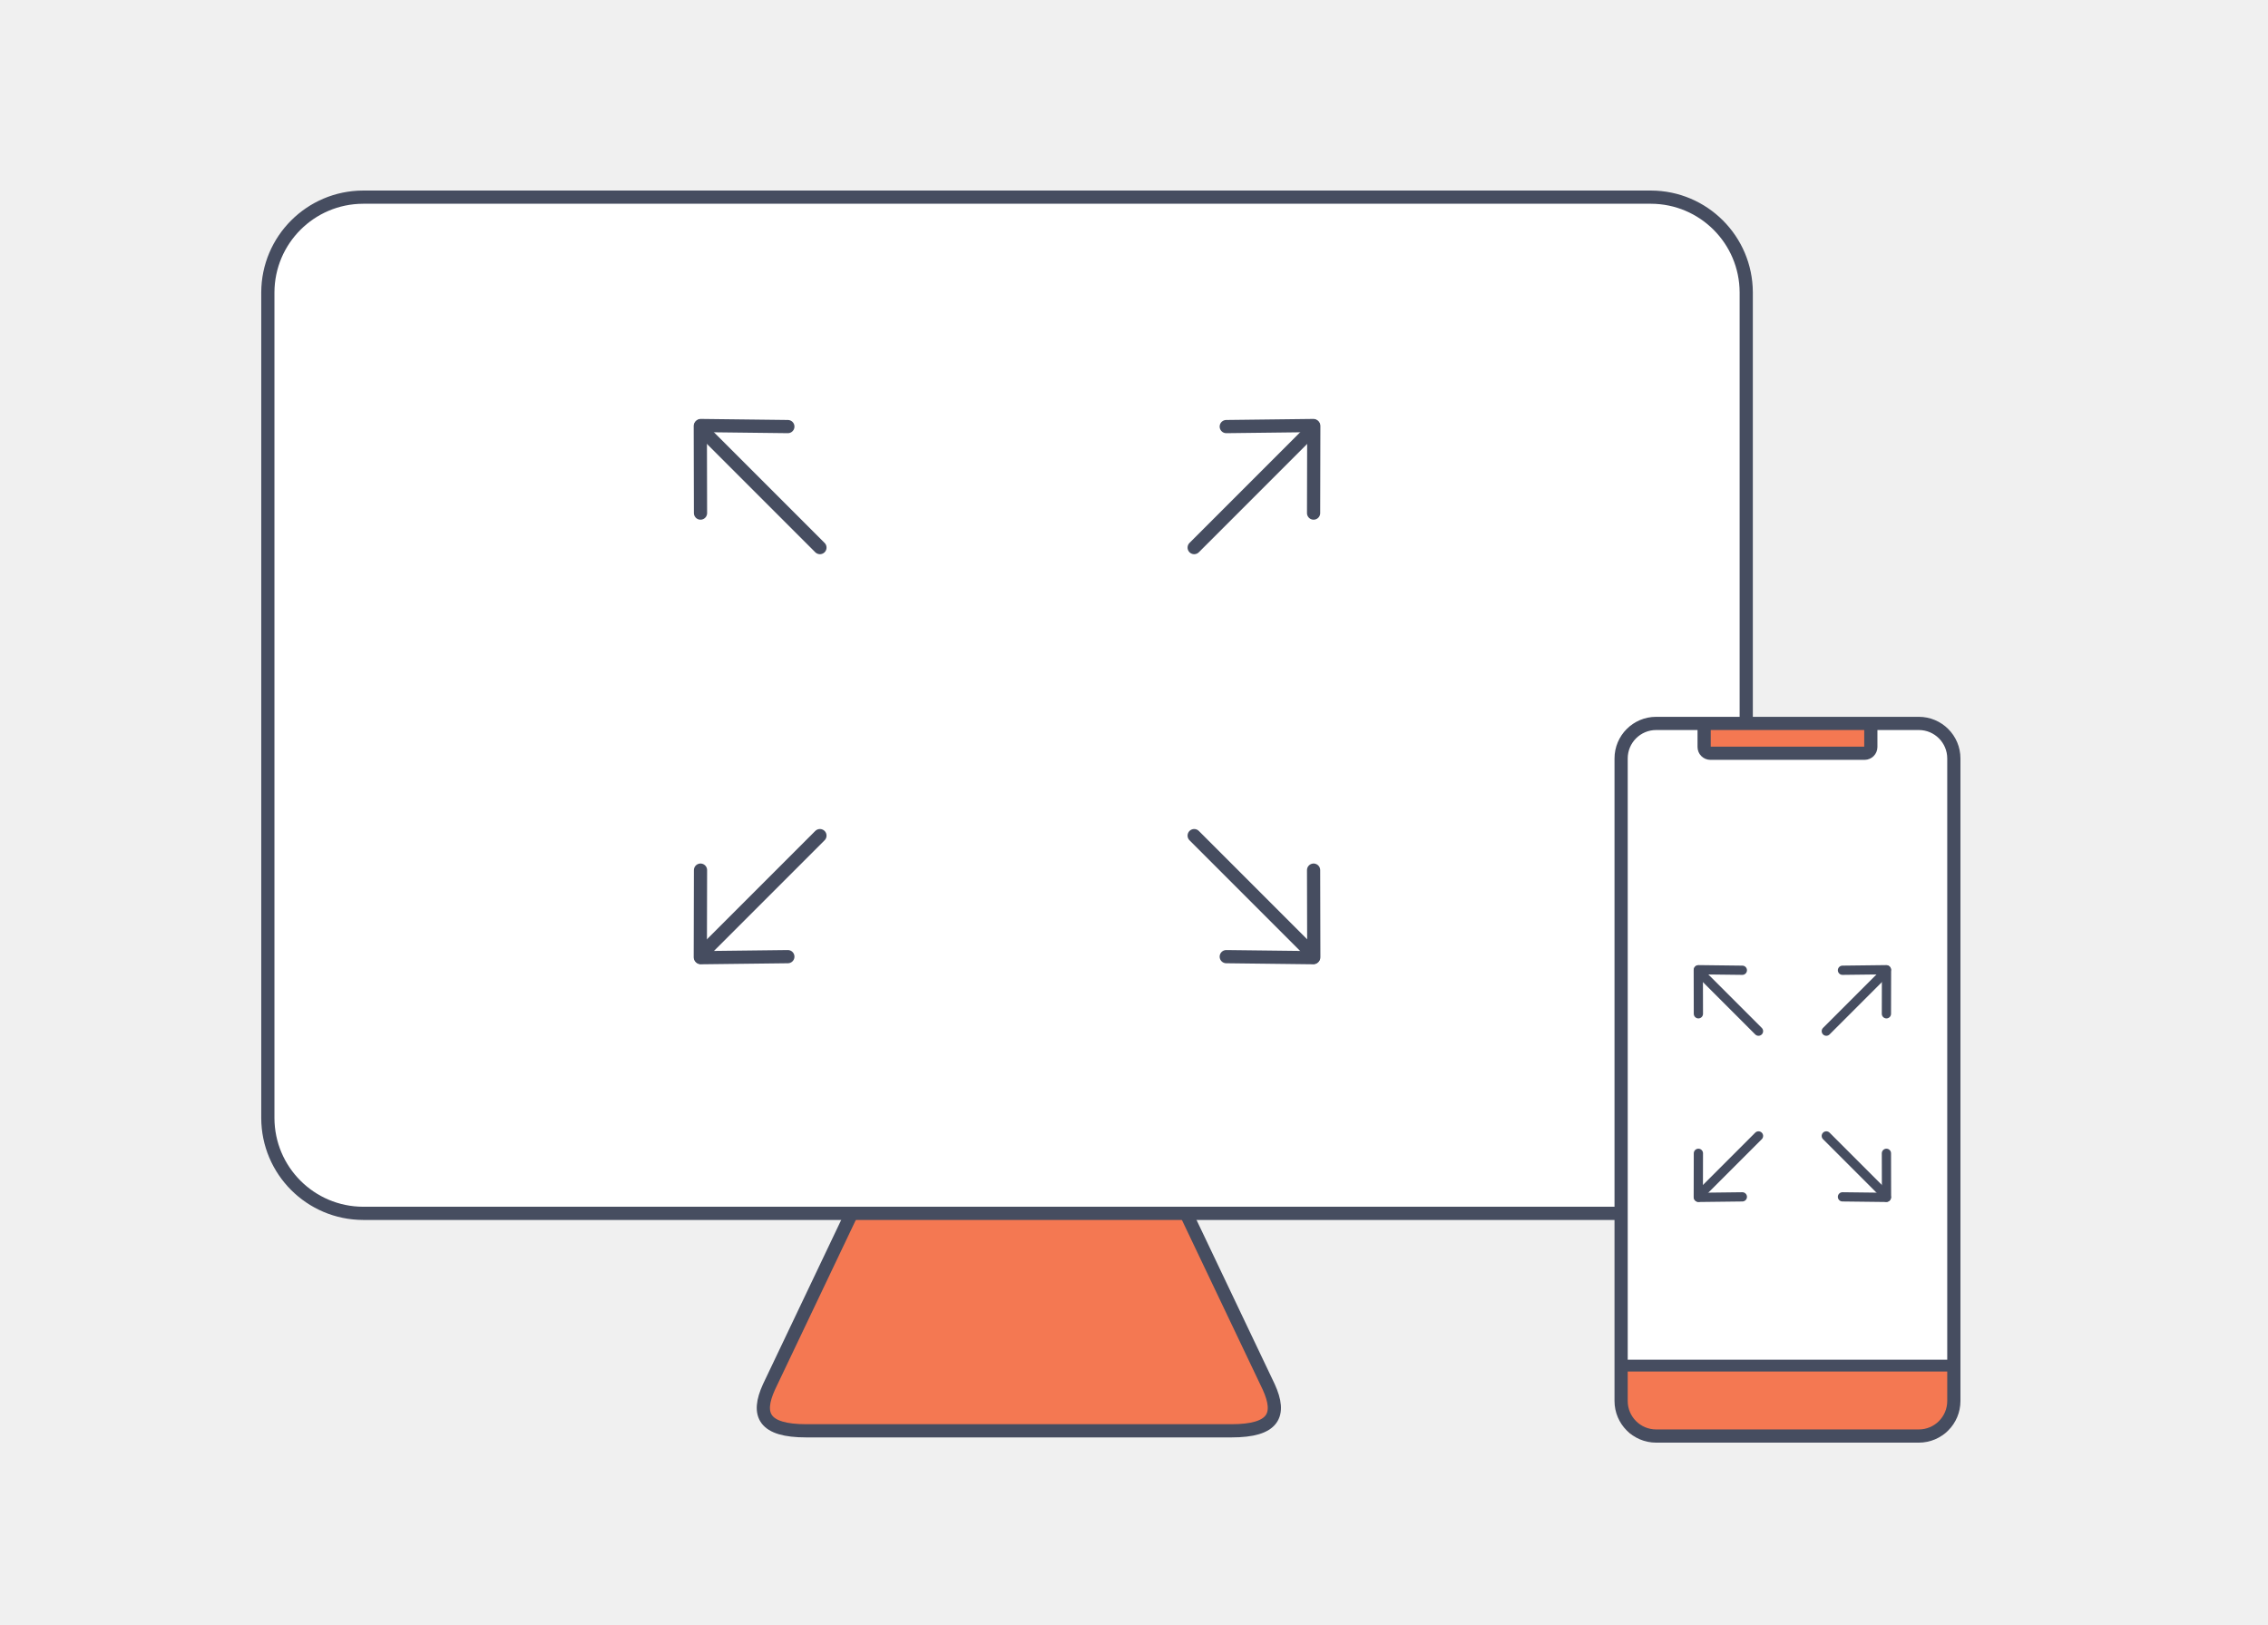
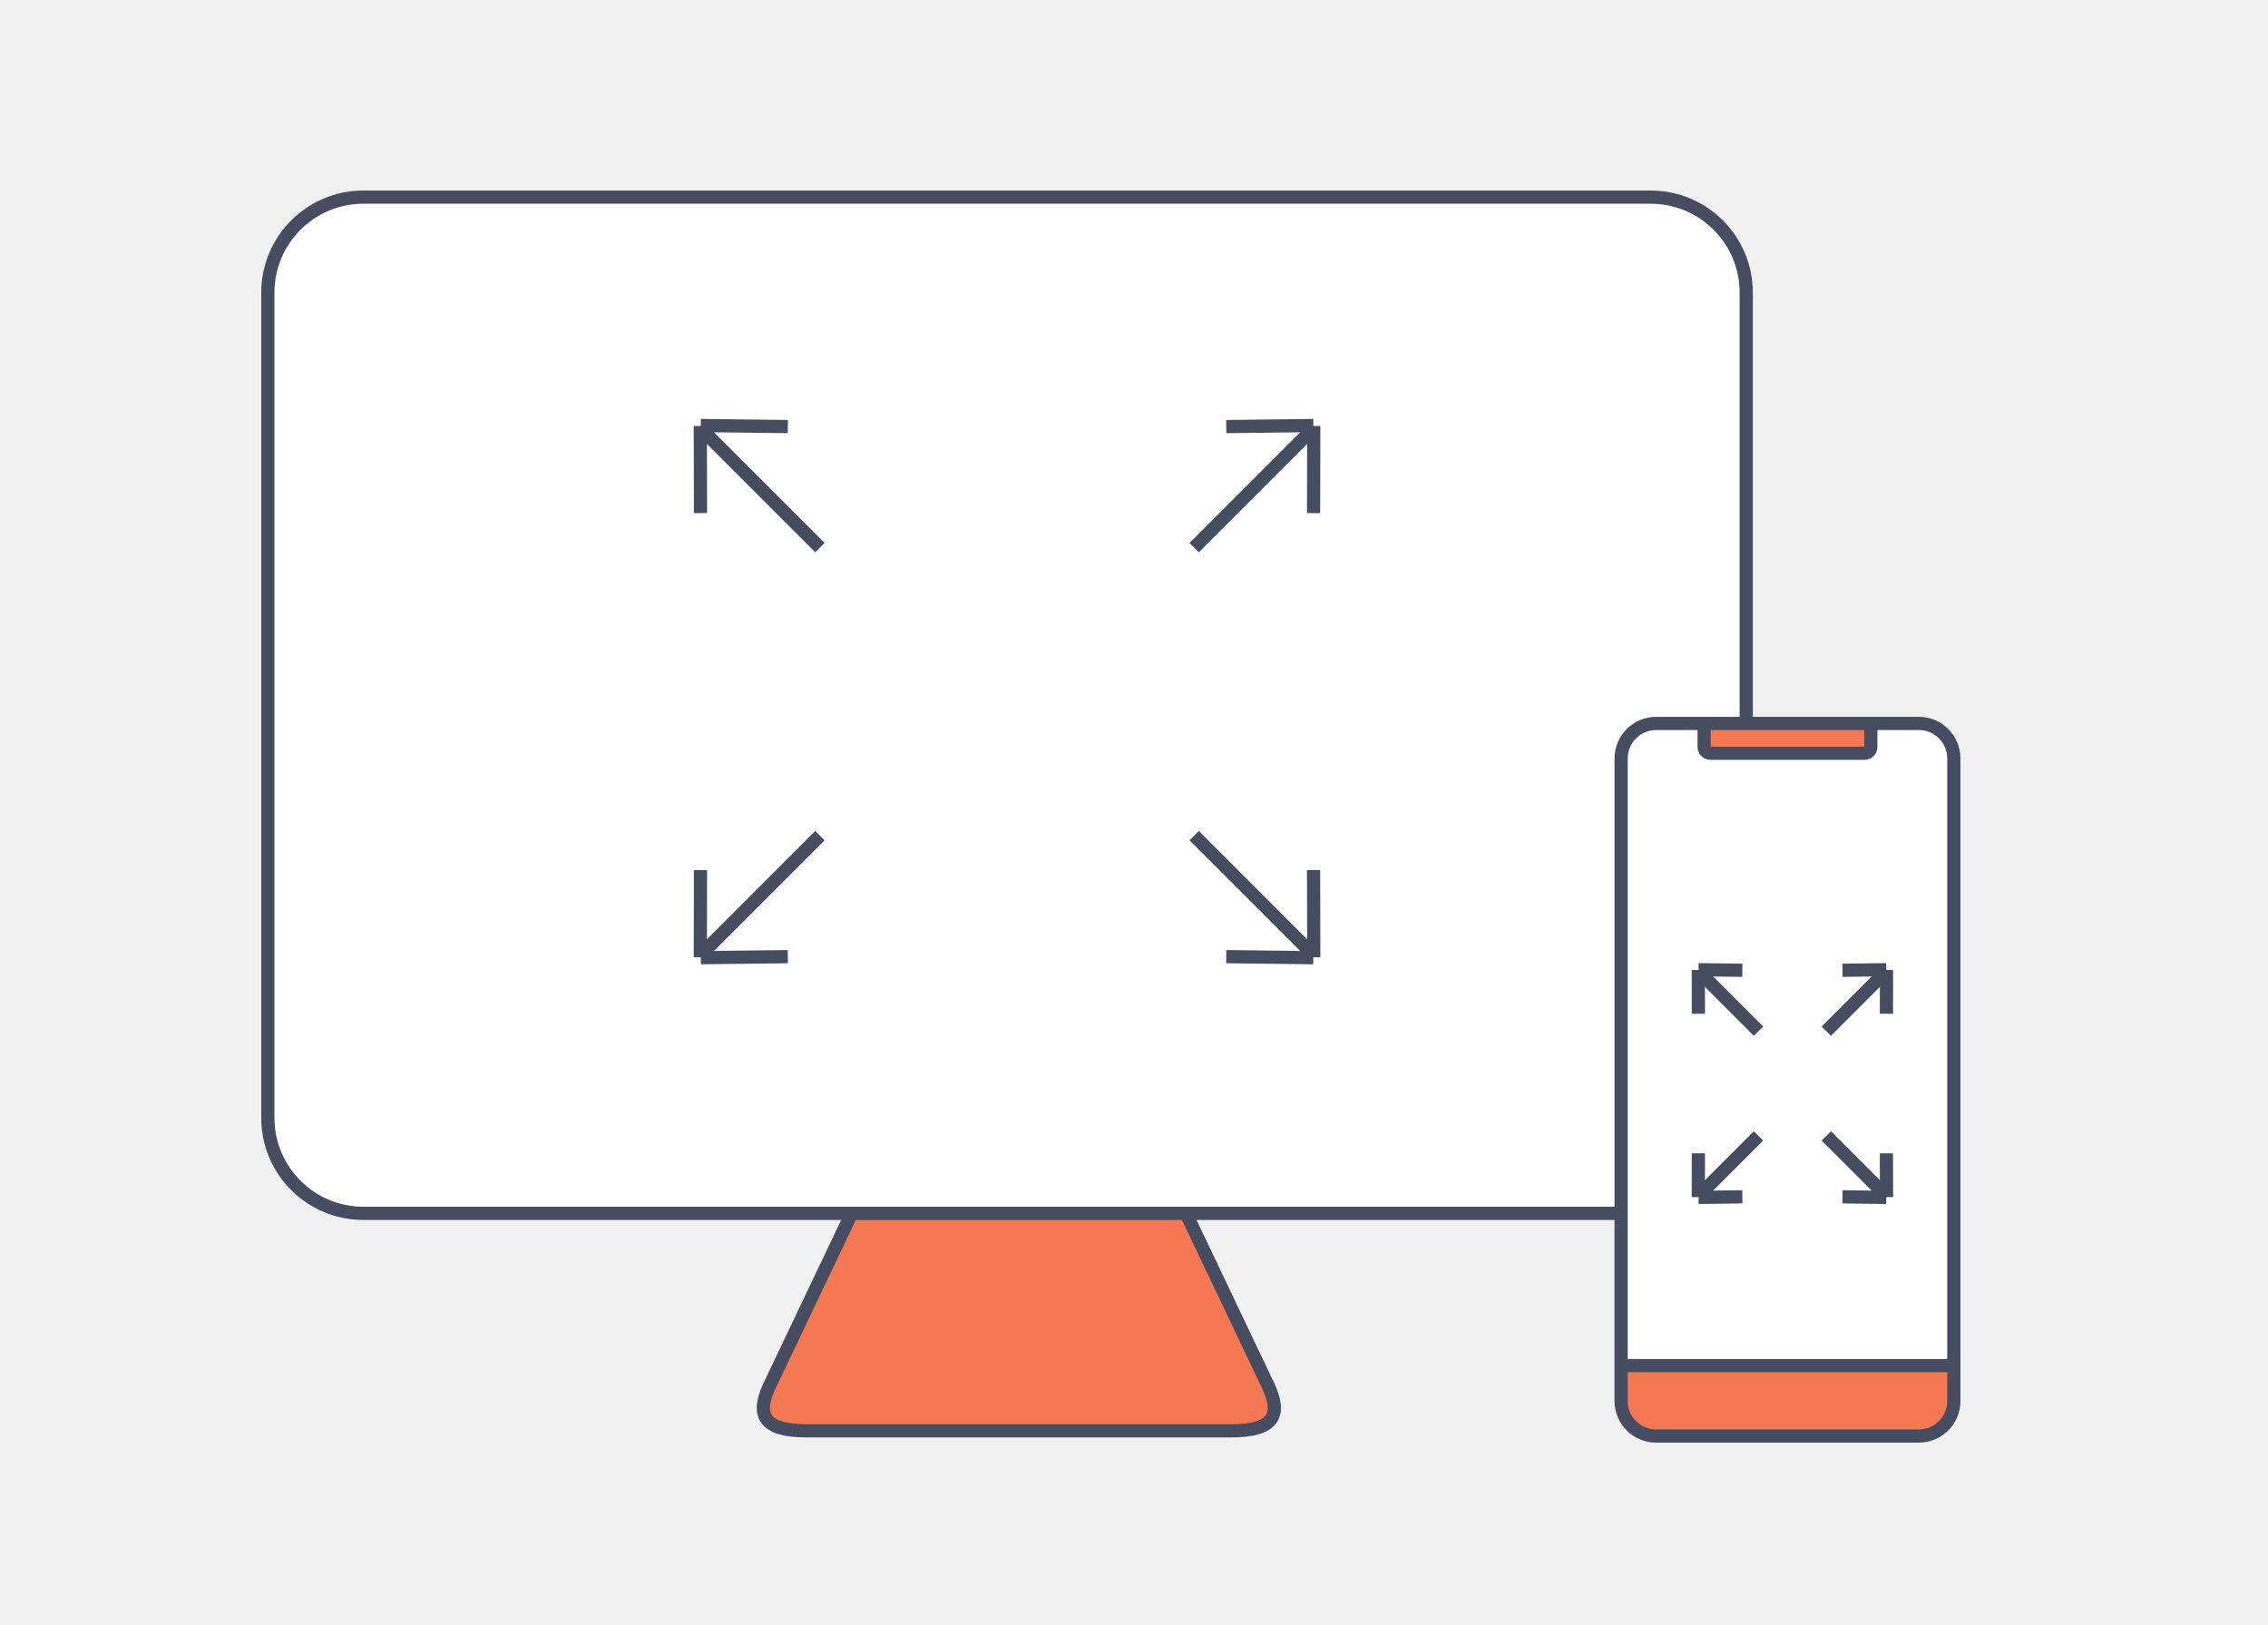
<svg xmlns="http://www.w3.org/2000/svg" height="1.708in" viewBox="0 0 171.75 123" width="2.385in">
  <path d="m89.818 91.874 6.259 13.14c.967 2.122.402 3.326-2.818 3.326h-32.207c-3.22 0-3.786-1.204-2.818-3.326l6.259-13.14" fill="#f47852" />
  <path d="m89.818 91.874 6.259 13.14c.967 2.122.402 3.326-2.818 3.326h-32.207c-3.22 0-3.786-1.204-2.818-3.326l6.259-13.14" fill="none" stroke="#464d60" stroke-miterlimit="10" />
  <path d="m122.343 91.874h-94.85a7.232 7.232 0 0 1 -7.211-7.211v-62.524a7.232 7.232 0 0 1 7.211-7.211h97.535a7.232 7.232 0 0 1 7.211 7.211v32.638" fill="#fff" stroke="#464d60" stroke-miterlimit="10" />
  <rect fill="#fff" height="53.959" rx="2.653" width="25.197" x="122.764" y="54.777" />
  <path d="m147.657 103.766v3.929a.989.989 0 0 1 -.921 1.04h-22.757a.989.989 0 0 1 -.921-1.04v-3.929" fill="#f47852" fill-rule="evenodd" />
-   <g fill="none" stroke="#464d60" stroke-linecap="round" stroke-miterlimit="10">
+   <g fill="none" stroke="#464d60" strokeLinecap="round" stroke-miterlimit="10">
    <path d="m53.047 38.851-.015-6.593" />
    <path d="m53.068 32.221 6.593.079" />
    <path d="m53.254 32.626 8.837 8.837" />
    <path d="m99.475 38.851.015-6.593" />
    <path d="m99.455 32.221-6.593.079" />
    <path d="m99.269 32.626-8.837 8.837" />
    <path d="m53.047 65.886-.015 6.593" />
    <path d="m53.068 72.516 6.593-.079" />
    <path d="m53.254 72.11 8.837-8.837" />
    <path d="m99.475 65.886.015 6.593" />
    <path d="m99.455 72.516-6.593-.079" />
    <path d="m99.269 72.11-8.837-8.837" />
-     <g stroke-width=".7">
+     <g strokeWidth=".7">
      <path d="m128.616 76.764-.007-3.318" />
      <path d="m128.626 73.427 3.318.04" />
      <path d="m128.72 73.631 4.448 4.448" />
      <path d="m142.855 76.764.007-3.318" />
      <path d="m142.845 73.427-3.318.04" />
      <path d="m142.751 73.631-4.448 4.448" />
      <path d="m128.616 87.328-.007 3.318" />
      <path d="m128.626 90.665 3.318-.04" />
      <path d="m128.72 90.46 4.448-4.448" />
      <path d="m142.855 87.328.007 3.318" />
      <path d="m142.845 90.665-3.318-.04" />
      <path d="m142.751 90.46-4.448-4.448" />
    </g>
  </g>
  <path d="m141.674 54.777v1.786a.474.474 0 0 1 -.473.473h-11.677a.474.474 0 0 1 -.473-.473v-1.786" fill="#f47852" fill-rule="evenodd" />
  <g fill="none" stroke="#464d60" stroke-miterlimit="10">
    <path d="m141.674 54.777v1.786a.474.474 0 0 1 -.473.473h-11.677a.474.474 0 0 1 -.473-.473v-1.786" />
-     <path d="m122.764 103.404h25.197" stroke-width=".894" />
+     <path d="m122.764 103.404h25.197" strokeWidth=".894" />
    <rect height="53.959" rx="2.653" width="25.197" x="122.764" y="54.777" />
  </g>
</svg>
